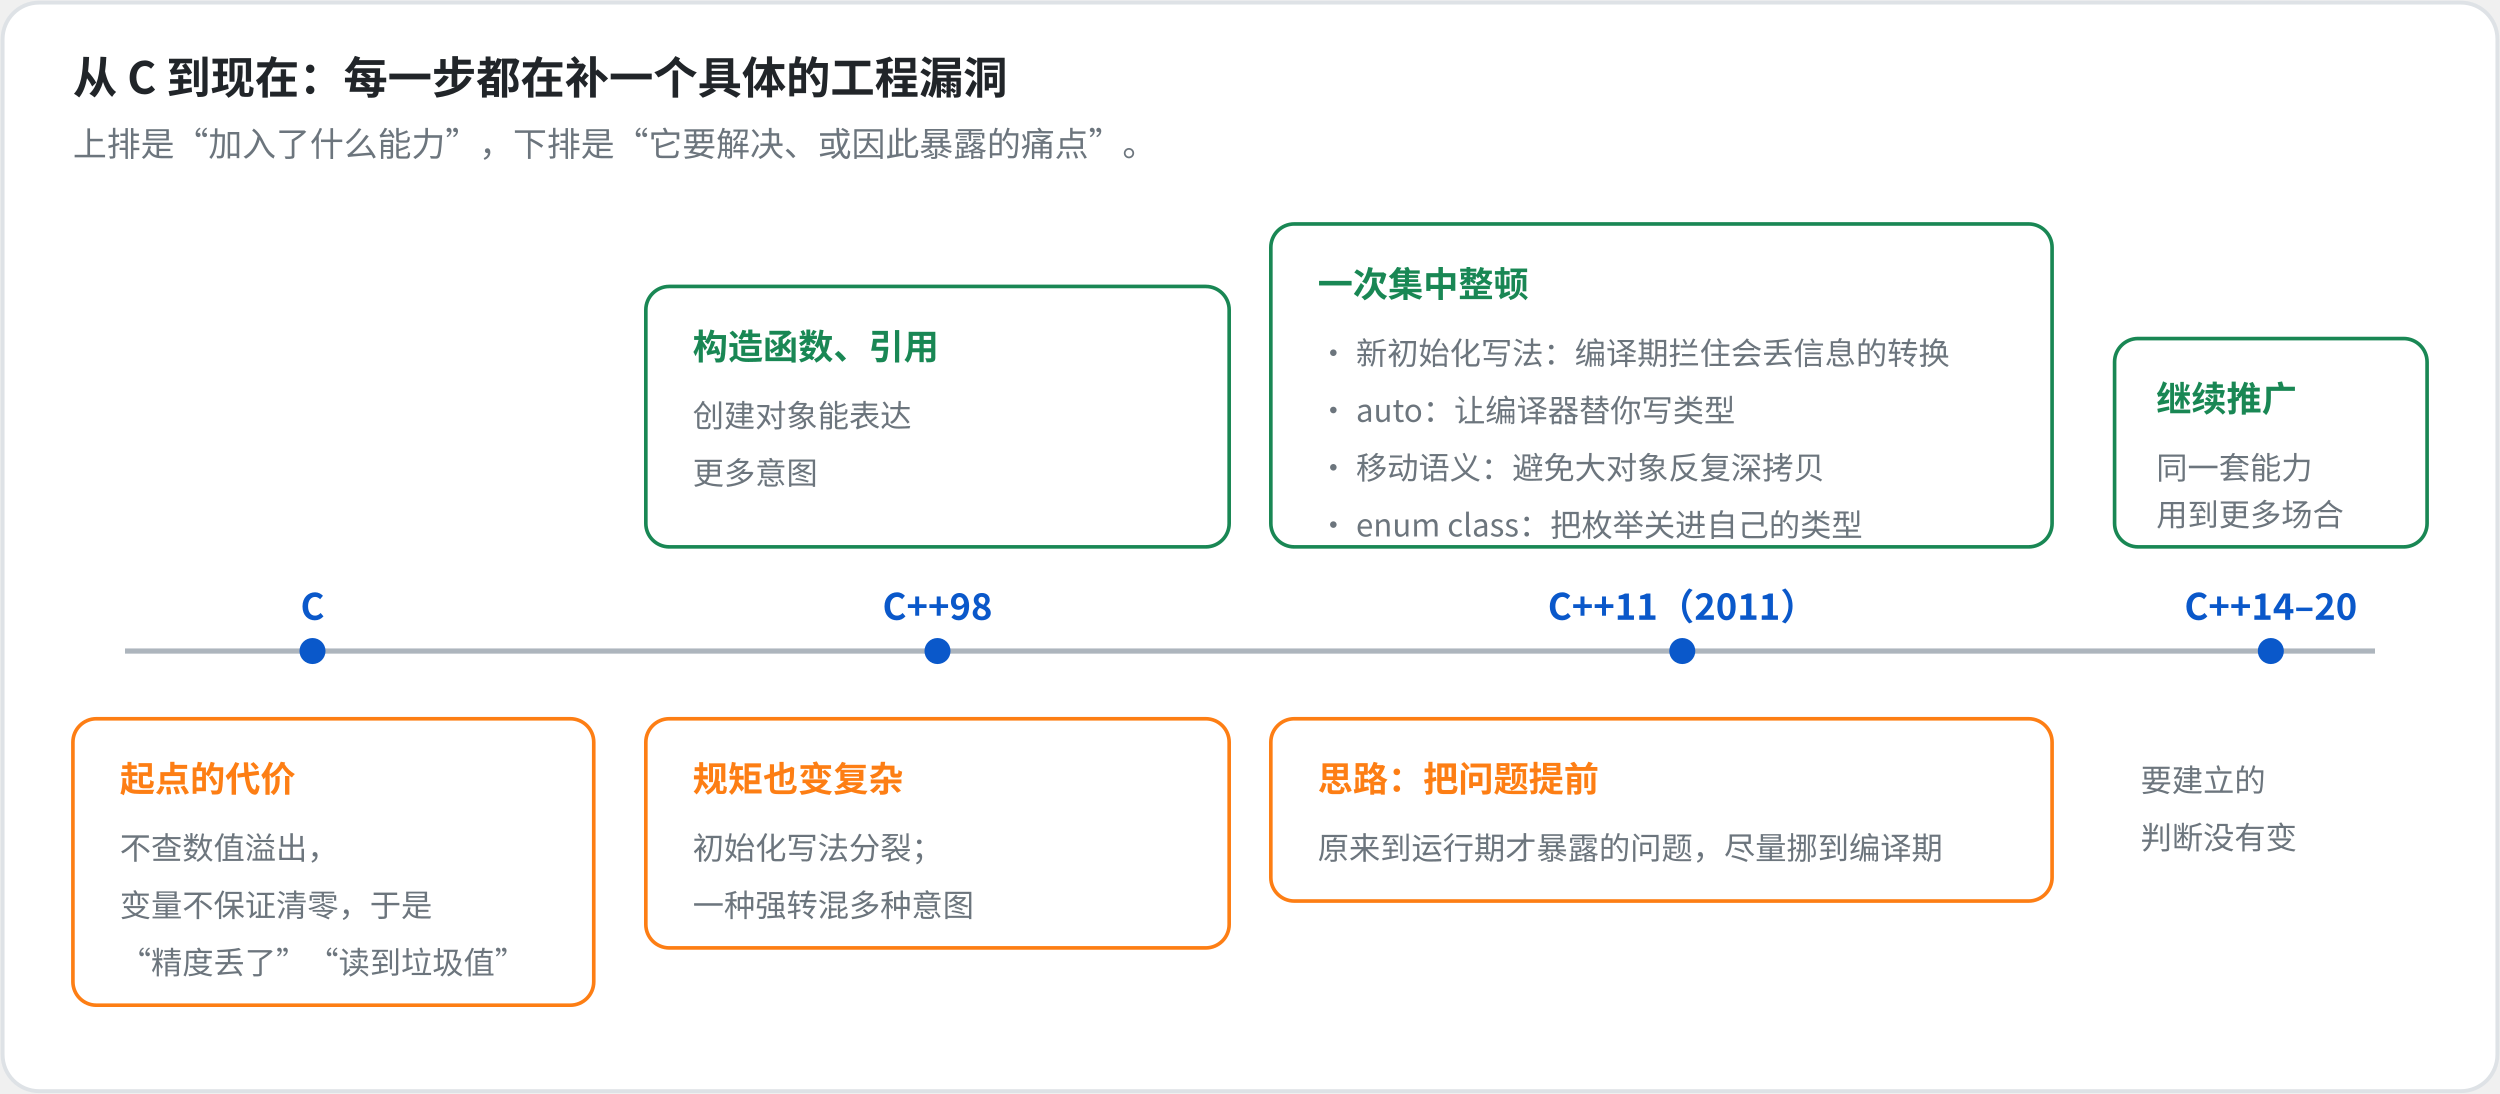
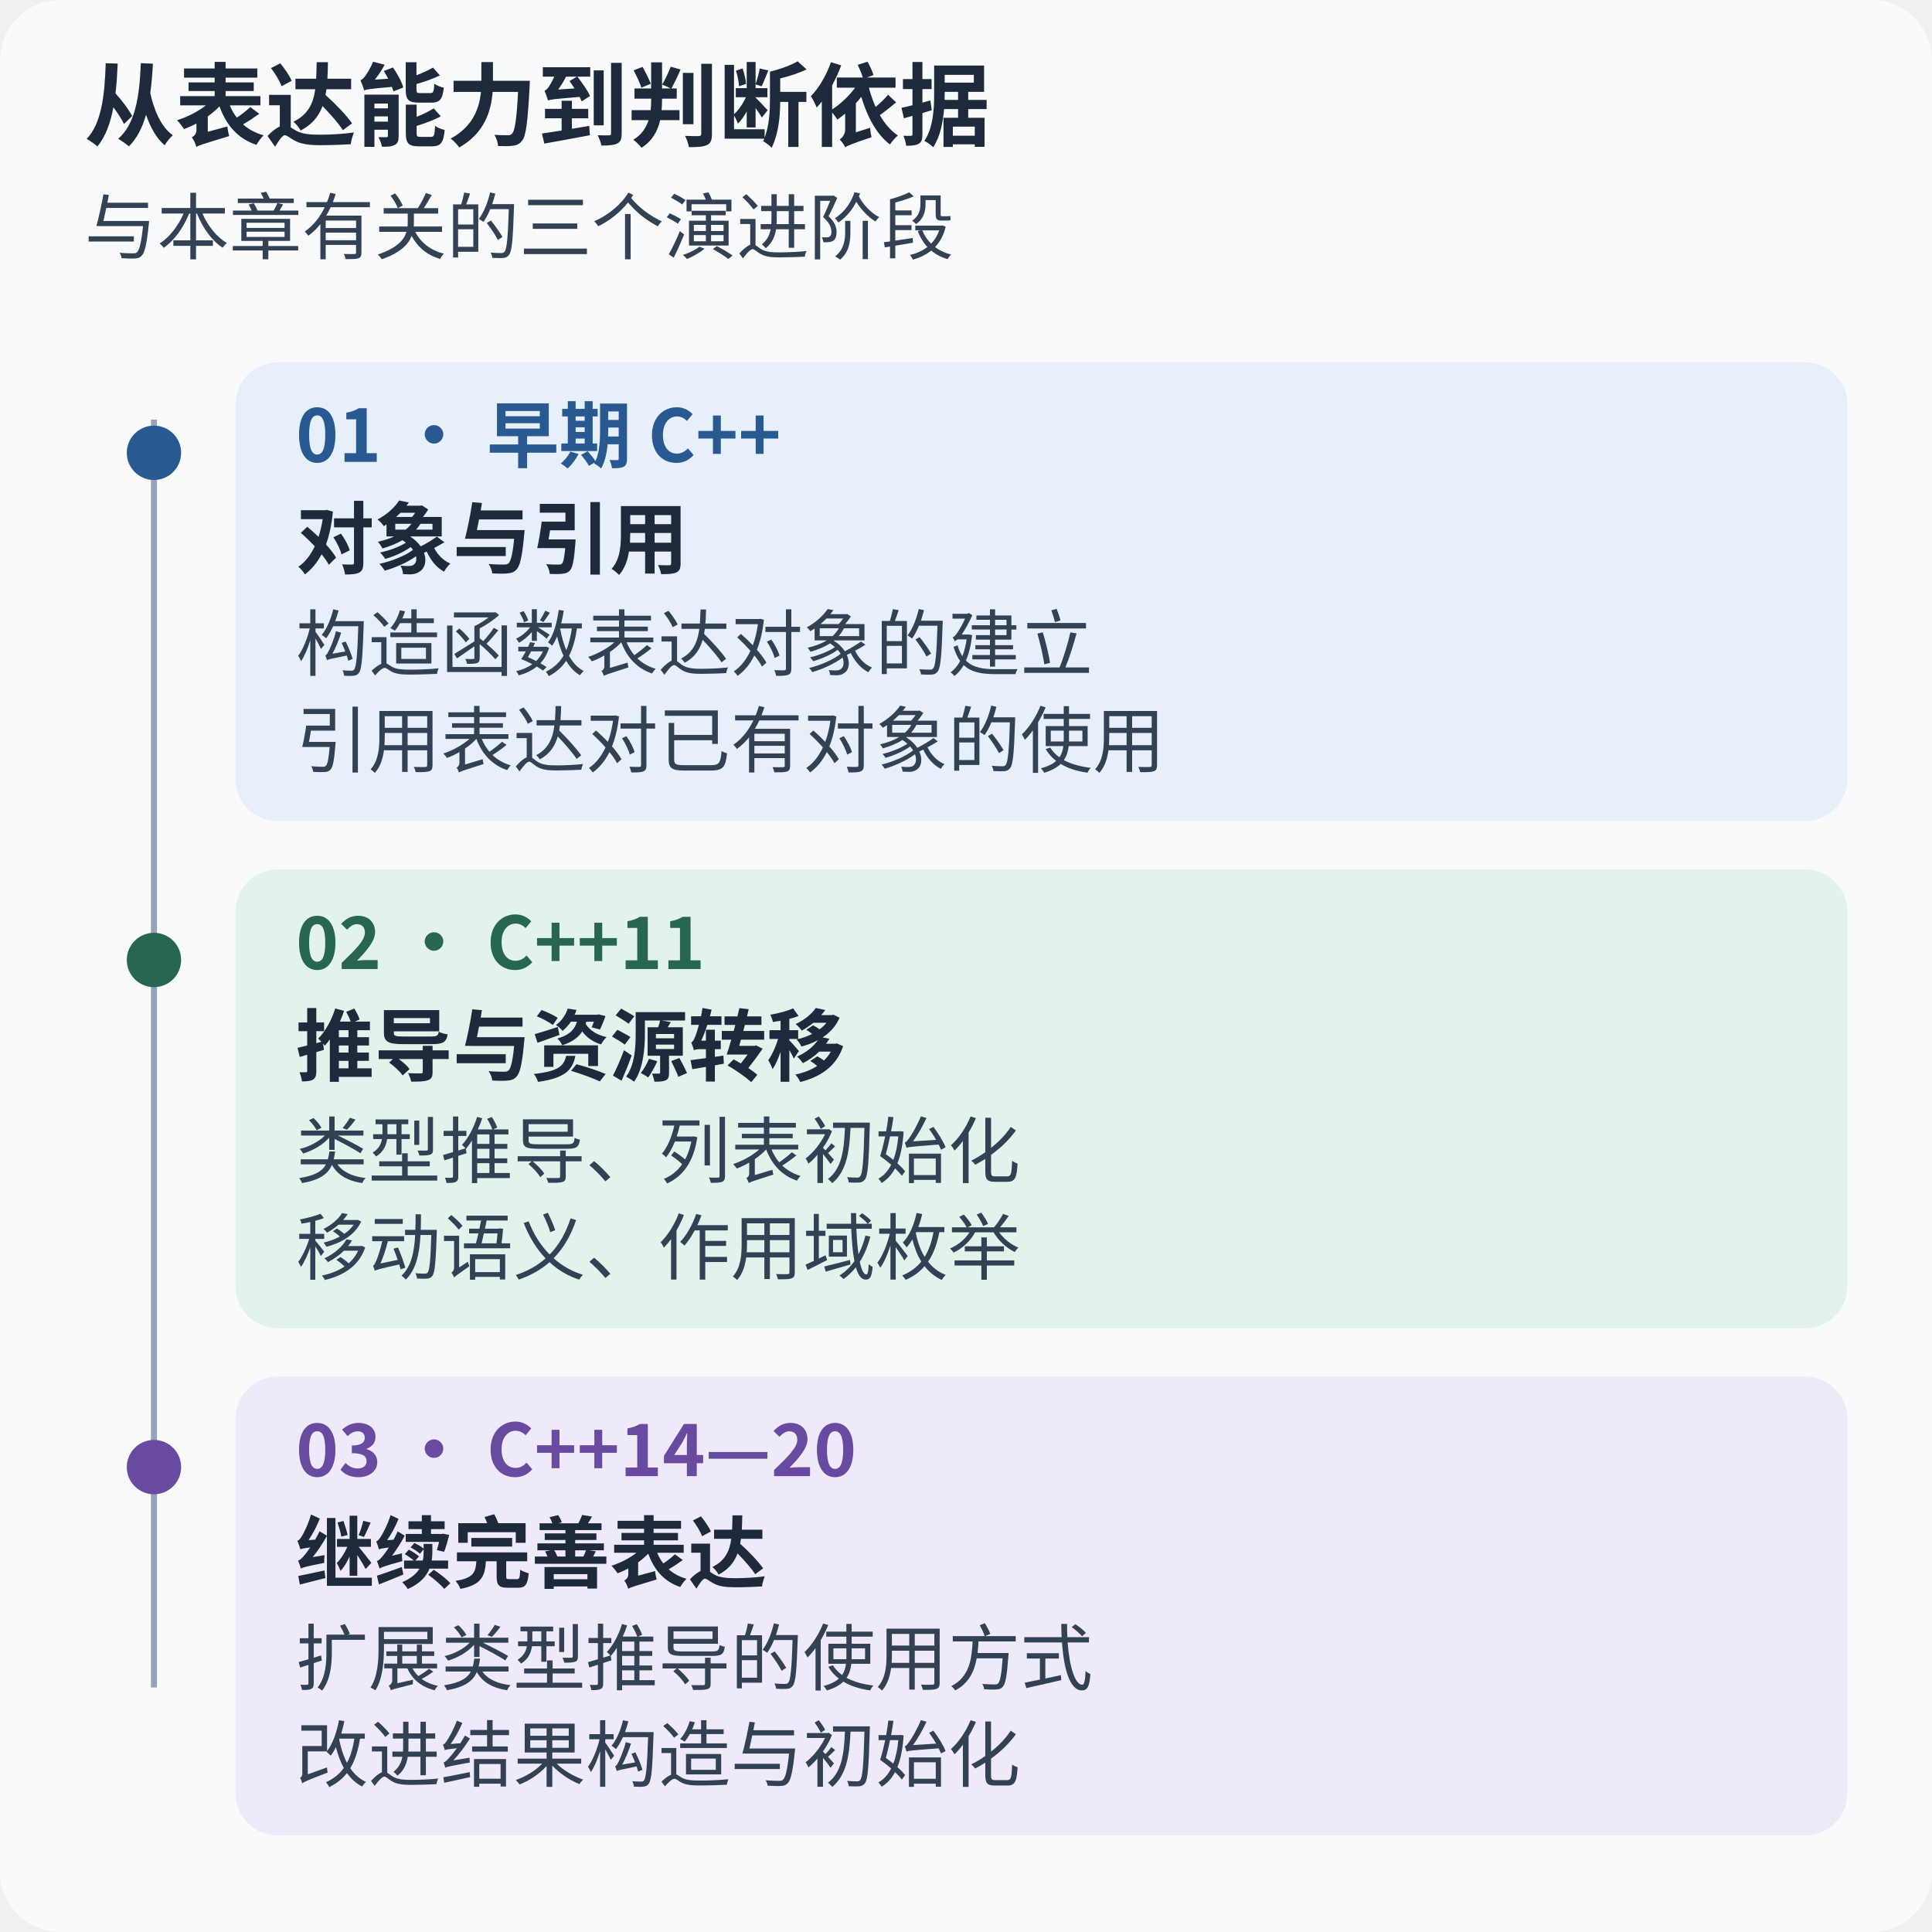
- <svg xmlns="http://www.w3.org/2000/svg" viewBox="0 0 960 420" font-family="-apple-system, 'PingFang SC', 'Noto Sans CJK SC', 'Segoe UI', sans-serif">
-   <style>
-     /* 不铺底色：能力与痛点只靠边框和标题文字的颜色区分，正文一律用中性灰，
-        避免整幅图被两片色块切开。 */
-     .frame { fill: #ffffff; stroke: #dee2e6; stroke-width: 1.5; }
-     .title { fill: #212529; font-weight: 700; }
-     .muted { fill: #6c757d; }
-     .axis { stroke: #adb5bd; stroke-width: 2; }
-     .dot { fill: #0a58ca; }
-     .era { fill: #0a58ca; font-weight: 700; }
-     /* 加入的能力 = success 绿，暴露的痛点 = orange，取自 @athena_* 语义变量。
-        痛点用 orange 而非 warning 黄：黄色文字在白底上对比度不足。 */
-     .gain-card { fill: none; stroke: #198754; stroke-width: 1.4; }
-     .gain { fill: #198754; font-weight: 700; }
-     .pain-card { fill: none; stroke: #fd7e14; stroke-width: 1.4; }
-     .pain { fill: #fd7e14; font-weight: 700; }
-   </style>
-   <rect x="1" y="1" width="958" height="418" rx="14" class="frame" />
-   <text x="28" y="36" class="title" font-size="17">从 C 到现在：每一步都在补一个具体的工程漏洞</text>
-   <text x="28" y="60" class="muted" font-size="13">上排是“加入了什么能力”，下排是“它要解决、或因此暴露的痛点”。</text>
-   <rect x="248" y="110" width="224" height="100" rx="9" class="gain-card" />
-   <text x="266" y="138" class="gain" font-size="13.5">构造函数、引用</text>
-   <text x="266" y="164" class="muted" font-size="12">创建对象能表达</text>
-   <text x="266" y="186" class="muted" font-size="12">更多意图</text>
-   <rect x="488" y="86" width="300" height="124" rx="9" class="gain-card" />
-   <text x="506" y="114" class="gain" font-size="13.5">一次集中整顿</text>
-   <text x="506" y="140" class="muted" font-size="12">· 新初始化写法：编译期拦住会丢信息的转换</text>
-   <text x="506" y="162" class="muted" font-size="12">· auto：让编译器替你写类型</text>
-   <text x="506" y="184" class="muted" font-size="12">· 移动语义：避免大对象反复深拷贝</text>
-   <text x="506" y="206" class="muted" font-size="12">· enum class：把枚举关进自己的类型</text>
-   <rect x="812" y="130" width="120" height="80" rx="9" class="gain-card" />
-   <text x="828" y="158" class="gain" font-size="13.5">继续推广</text>
-   <text x="828" y="184" class="muted" font-size="12">同一套能力</text>
-   <text x="828" y="202" class="muted" font-size="12">用到更多场合</text>
-   <line x1="48" y1="250" x2="912" y2="250" class="axis" />
-   <circle cx="120" cy="250" r="5" class="dot" />
-   <circle cx="360" cy="250" r="5" class="dot" />
-   <circle cx="646" cy="250" r="5" class="dot" />
-   <circle cx="872" cy="250" r="5" class="dot" />
-   <text x="120" y="238" text-anchor="middle" class="era" font-size="14">C</text>
-   <text x="360" y="238" text-anchor="middle" class="era" font-size="14">C++98</text>
-   <text x="646" y="238" text-anchor="middle" class="era" font-size="14">C++11（2011）</text>
-   <text x="872" y="238" text-anchor="middle" class="era" font-size="14">C++14–20</text>
-   <rect x="28" y="276" width="200" height="110" rx="9" class="pain-card" />
-   <text x="46" y="304" class="pain" font-size="13.5">起点的代价</text>
-   <text x="46" y="330" class="muted" font-size="12">不查数值溢出，</text>
-   <text x="46" y="352" class="muted" font-size="12">变量不保证清零，于是</text>
-   <text x="46" y="374" class="muted" font-size="12">“精度丢了”“读到垃圾值”</text>
-   <rect x="248" y="276" width="224" height="88" rx="9" class="pain-card" />
-   <text x="266" y="304" class="pain" font-size="13.5">规矩也变复杂</text>
-   <text x="266" y="330" class="muted" font-size="12">初始化写法分裂；</text>
-   <text x="266" y="352" class="muted" font-size="12">一种强转混多种意图</text>
-   <rect x="488" y="276" width="300" height="70" rx="9" class="pain-card" />
-   <text x="506" y="304" class="pain" font-size="13.5">思路：把问题提前</text>
-   <text x="506" y="330" class="muted" font-size="12">原来到运行期才暴露的问题，尽量挪到编译期</text>
-   <text x="822" y="304" class="muted" font-size="12">要建立的</text>
-   <text x="822" y="326" class="muted" font-size="12">判断没有变</text>
+ <svg xmlns="http://www.w3.org/2000/svg" width="640" height="640" viewBox="0 0 640 640" font-family="-apple-system, 'PingFang SC', 'Noto Sans CJK SC', sans-serif">
+   <rect width="640" height="640" rx="20" fill="#f8fafc" />
+   <text x="28" y="46" font-size="30" fill="#1e293b" font-weight="700">从表达能力到判断依据</text>
+   <text x="28" y="84" font-size="24" fill="#334155" font-weight="400">与本章有关的三个演进阶段</text>
+   <path d="M51 139 L51 559" stroke="#94a3b8" stroke-width="2" fill="none" />
+   <circle cx="51" cy="150" r="9" fill="#285a91" />
+   <rect x="78" y="120" width="534" height="152" rx="14" fill="#e6effa" />
+   <text x="98" y="153" font-size="24" fill="#285a91" font-weight="700">01 · 早期 C++</text>
+   <text x="98" y="188" font-size="26" fill="#1e293b" font-weight="700">对象与引用</text>
+   <text x="98" y="222" font-size="24" fill="#334155" font-weight="400">构造函数表达对象的建立</text>
+   <text x="98" y="254" font-size="24" fill="#334155" font-weight="400">引用表达对已有对象的使用</text>
+   <circle cx="51" cy="318" r="9" fill="#27674f" />
+   <rect x="78" y="288" width="534" height="152" rx="14" fill="#e4f2ec" />
+   <text x="98" y="321" font-size="24" fill="#27674f" font-weight="700">02 · C++11</text>
+   <text x="98" y="356" font-size="26" fill="#1e293b" font-weight="700">推导与资源转移</text>
+   <text x="98" y="390" font-size="24" fill="#334155" font-weight="400">类型推导、列表初始化</text>
+   <text x="98" y="422" font-size="24" fill="#334155" font-weight="400">移动语义、作用域枚举</text>
+   <circle cx="51" cy="486" r="9" fill="#684aa0" />
+   <rect x="78" y="456" width="534" height="152" rx="14" fill="#efeafa" />
+   <text x="98" y="489" font-size="24" fill="#684aa0" font-weight="700">03 · C++14—20</text>
+   <text x="98" y="524" font-size="26" fill="#1e293b" font-weight="700">继续完善表达</text>
+   <text x="98" y="558" font-size="24" fill="#334155" font-weight="400">扩展类型推导的使用方式</text>
+   <text x="98" y="590" font-size="24" fill="#334155" font-weight="400">改进结果构造与初始化</text>
</svg>
